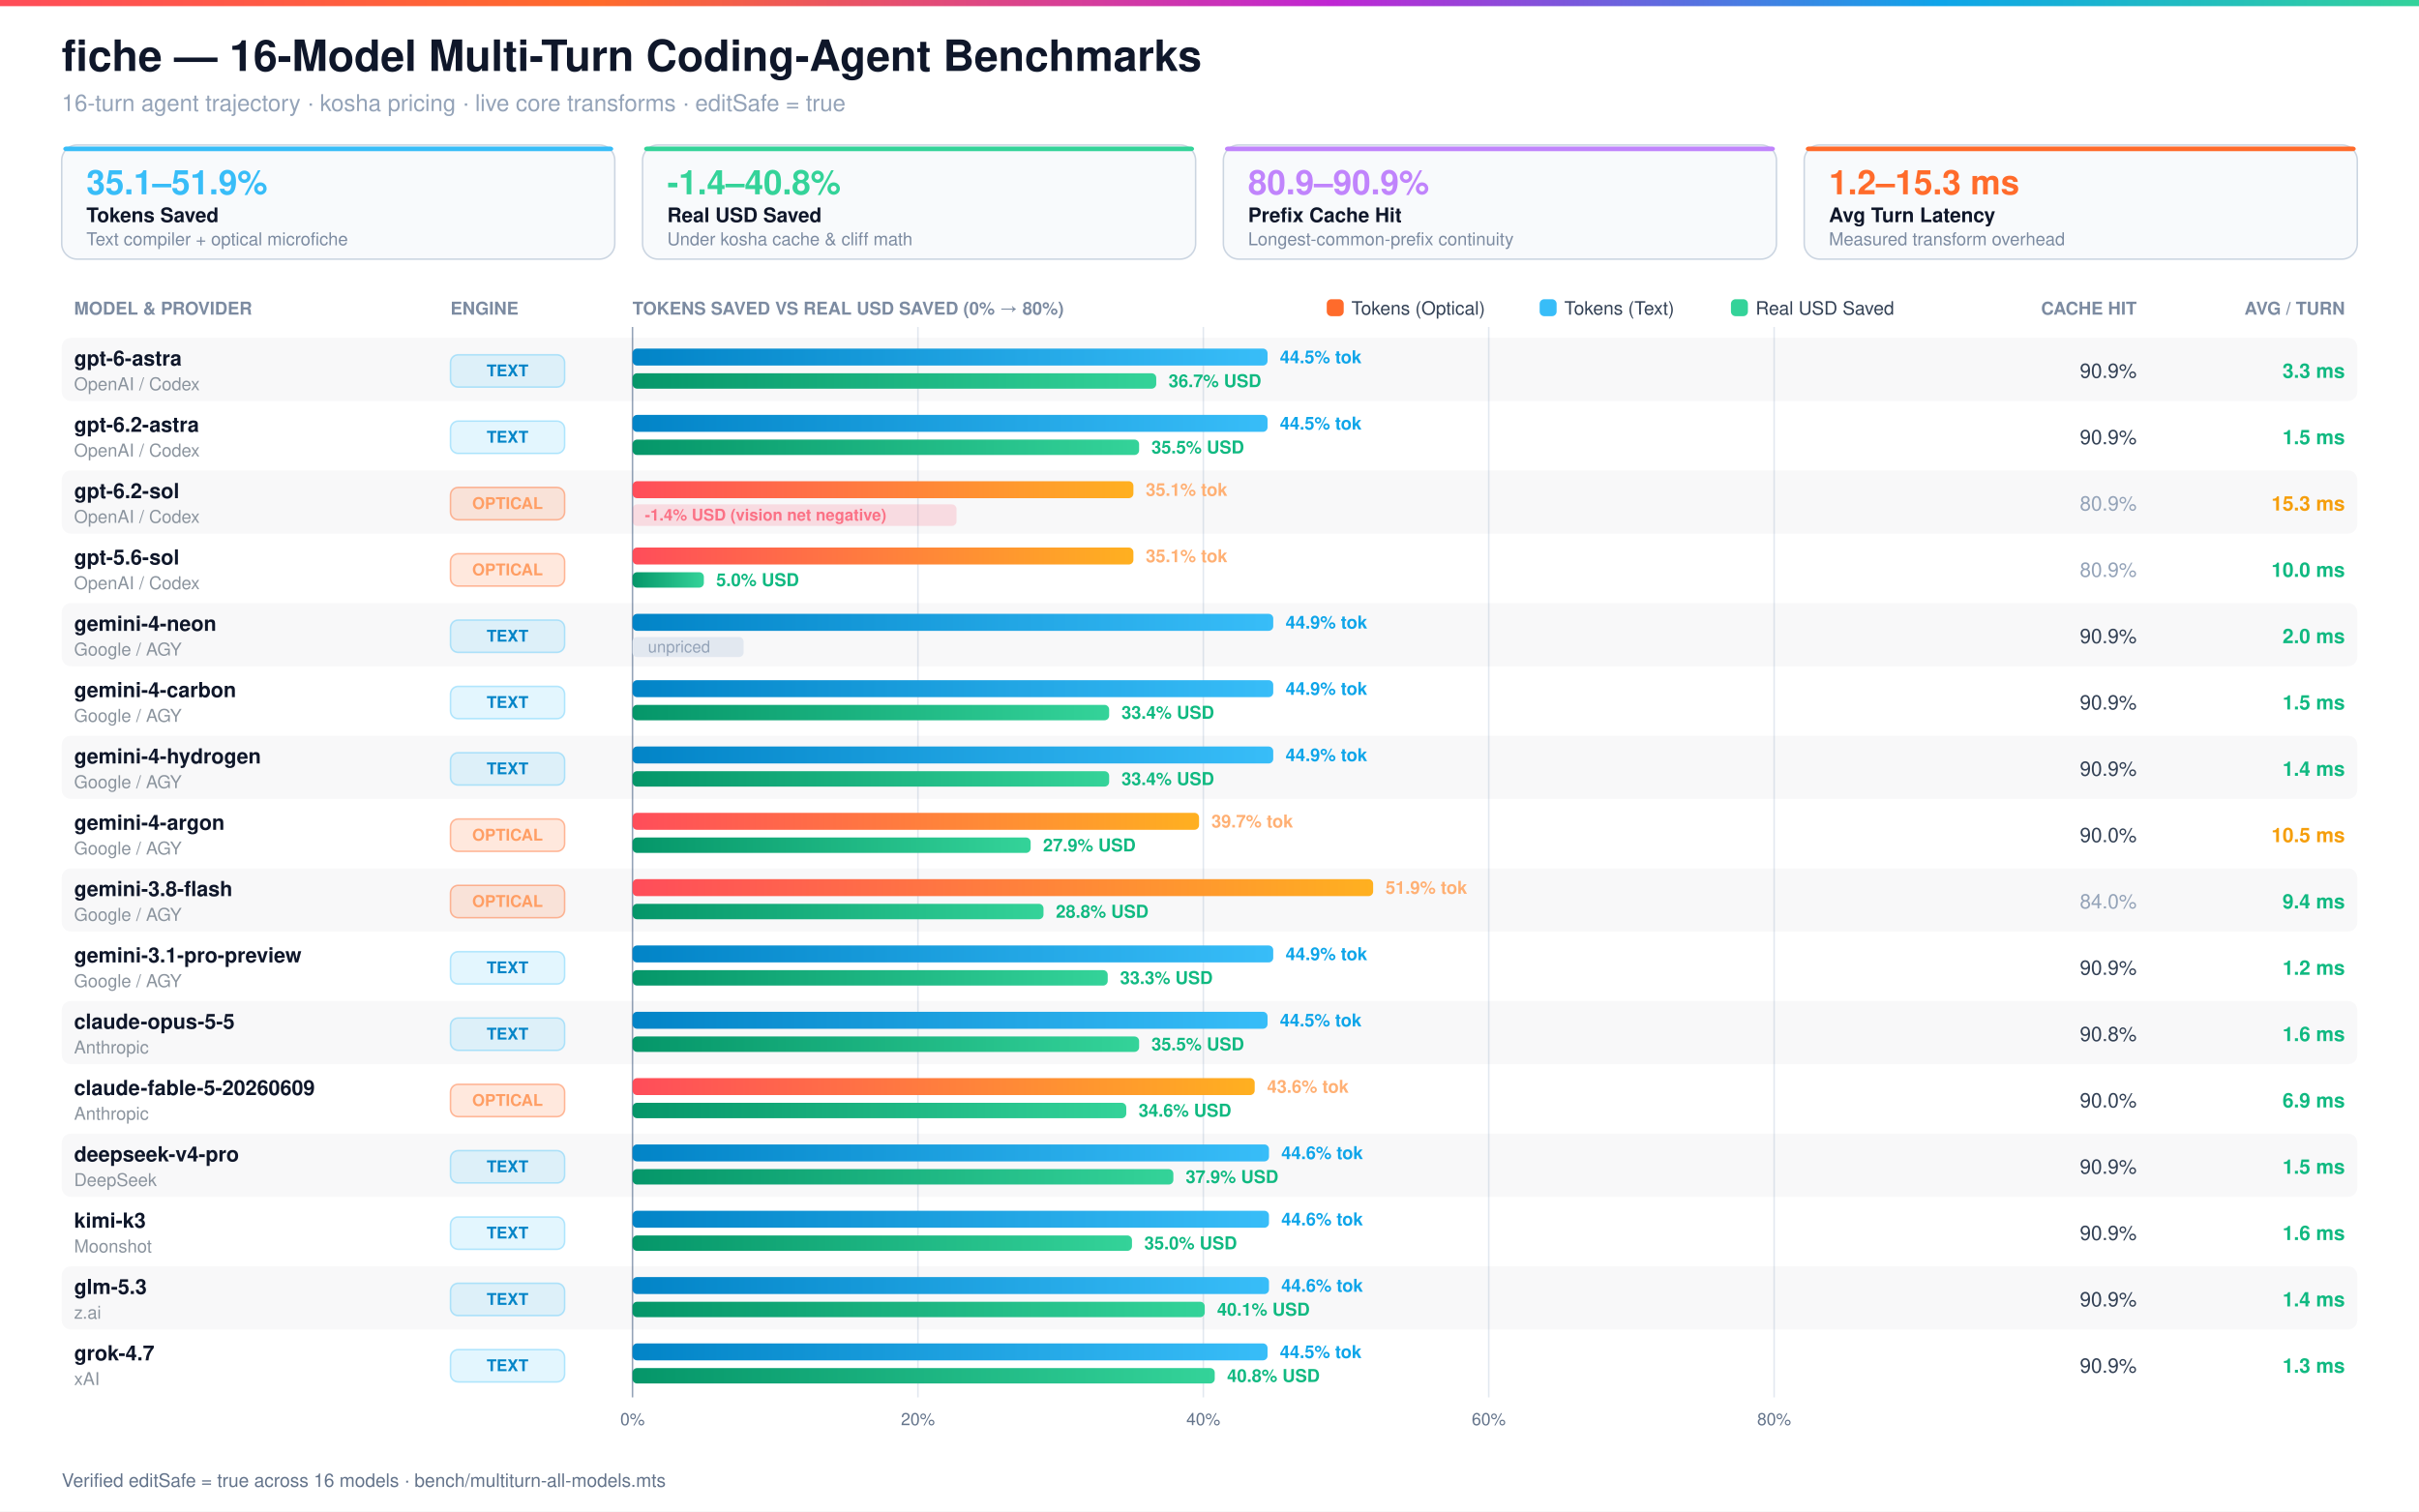
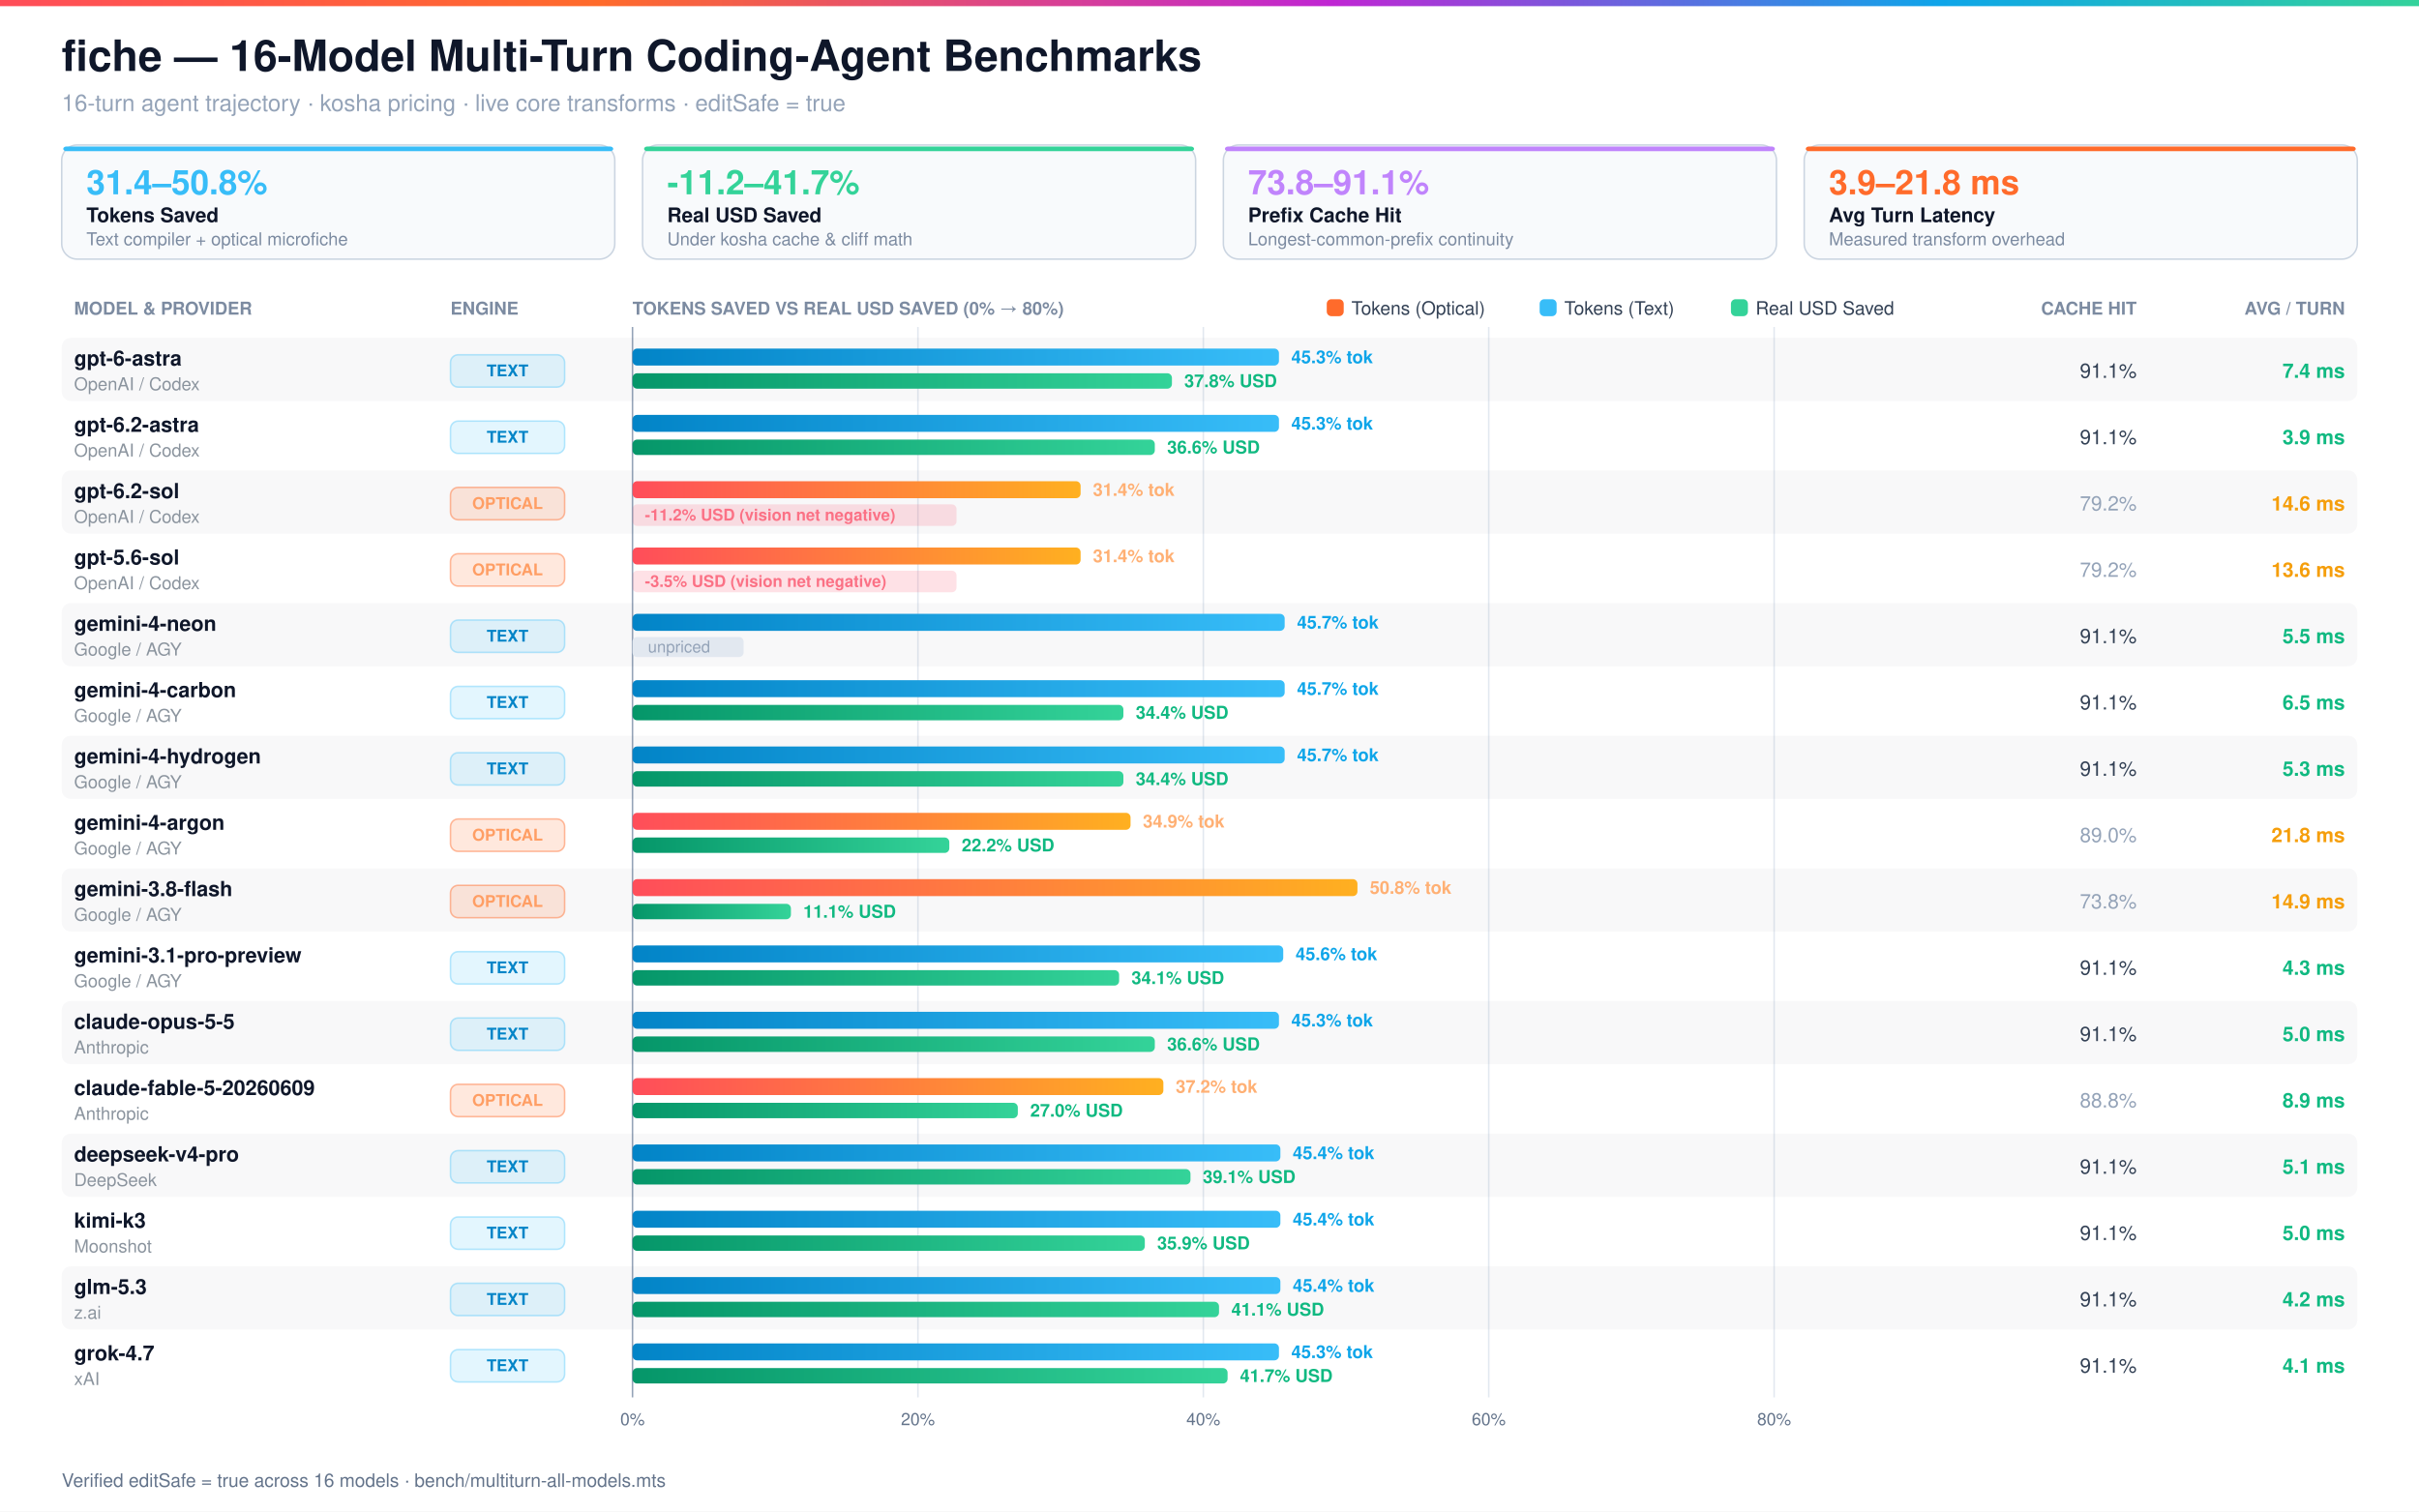
<svg xmlns="http://www.w3.org/2000/svg" viewBox="0 0 1568 980" width="1568" height="980" font-family="-apple-system,BlinkMacSystemFont,Segoe UI,Helvetica,Arial,sans-serif">
  <defs>
    <linearGradient id="prism" x1="0" y1="0" x2="1" y2="0">
      <stop offset="0%" stop-color="#FF4D5A" />
      <stop offset="25%" stop-color="#FF6B2B" />
      <stop offset="55%" stop-color="#C026D3" />
      <stop offset="80%" stop-color="#0EA5E9" />
      <stop offset="100%" stop-color="#34D399" />
    </linearGradient>
    <linearGradient id="optGrad" x1="0" y1="0" x2="1" y2="0">
      <stop offset="0%" stop-color="#FF4D5A" />
      <stop offset="100%" stop-color="#FFB020" />
    </linearGradient>
    <linearGradient id="txtGrad" x1="0" y1="0" x2="1" y2="0">
      <stop offset="0%" stop-color="#0284C7" />
      <stop offset="100%" stop-color="#38BDF8" />
    </linearGradient>
    <linearGradient id="usdGrad" x1="0" y1="0" x2="1" y2="0">
      <stop offset="0%" stop-color="#059669" />
      <stop offset="100%" stop-color="#34D399" />
    </linearGradient>
  </defs>
  <rect width="1568" height="980" fill="#FFFFFF" />
  <rect width="1568" height="4" fill="url(#prism)" />
  <text x="40" y="46" fill="#0F172A" font-size="28" font-weight="700">fiche — 16-Model Multi-Turn Coding-Agent Benchmarks</text>
  <text x="40" y="72" fill="#94A3B8" font-size="15">16-turn agent trajectory · kosha pricing · live core transforms · editSafe = true</text>
  <rect x="40" y="94" width="358.5" height="74" rx="10" fill="#F8FAFC" stroke="#CBD5E1" />
  <rect x="41" y="95" width="356.5" height="3" rx="2" fill="#38BDF8" />
-   <text x="56" y="126" fill="#38BDF8" font-size="22" font-weight="700">35.1–51.9%</text>
+   <text x="56" y="126" fill="#38BDF8" font-size="22" font-weight="700">31.4–50.8%</text>
  <text x="56" y="144" fill="#0F172A" font-size="13" font-weight="600">Tokens Saved</text>
  <text x="56" y="159" fill="#7C8BA1" font-size="11.5">Text compiler + optical microfiche</text>
  <rect x="416.5" y="94" width="358.5" height="74" rx="10" fill="#F8FAFC" stroke="#CBD5E1" />
  <rect x="417.5" y="95" width="356.5" height="3" rx="2" fill="#34D399" />
-   <text x="432.5" y="126" fill="#34D399" font-size="22" font-weight="700">-1.4–40.8%</text>
+   <text x="432.5" y="126" fill="#34D399" font-size="22" font-weight="700">-11.2–41.7%</text>
  <text x="432.5" y="144" fill="#0F172A" font-size="13" font-weight="600">Real USD Saved</text>
  <text x="432.5" y="159" fill="#7C8BA1" font-size="11.5">Under kosha cache &amp; cliff math</text>
  <rect x="793" y="94" width="358.5" height="74" rx="10" fill="#F8FAFC" stroke="#CBD5E1" />
  <rect x="794" y="95" width="356.5" height="3" rx="2" fill="#C084FC" />
-   <text x="809" y="126" fill="#C084FC" font-size="22" font-weight="700">80.9–90.9%</text>
+   <text x="809" y="126" fill="#C084FC" font-size="22" font-weight="700">73.8–91.1%</text>
  <text x="809" y="144" fill="#0F172A" font-size="13" font-weight="600">Prefix Cache Hit</text>
  <text x="809" y="159" fill="#7C8BA1" font-size="11.5">Longest-common-prefix continuity</text>
  <rect x="1169.5" y="94" width="358.5" height="74" rx="10" fill="#F8FAFC" stroke="#CBD5E1" />
  <rect x="1170.5" y="95" width="356.5" height="3" rx="2" fill="#FF6B2B" />
-   <text x="1185.5" y="126" fill="#FF6B2B" font-size="22" font-weight="700">1.2–15.3 ms</text>
+   <text x="1185.5" y="126" fill="#FF6B2B" font-size="22" font-weight="700">3.9–21.8 ms</text>
  <text x="1185.5" y="144" fill="#0F172A" font-size="13" font-weight="600">Avg Turn Latency</text>
  <text x="1185.5" y="159" fill="#7C8BA1" font-size="11.5">Measured transform overhead</text>
  <text x="48" y="204" fill="#7C8BA1" font-size="11.5" font-weight="700">MODEL &amp; PROVIDER</text>
  <text x="292" y="204" fill="#7C8BA1" font-size="11.5" font-weight="700">ENGINE</text>
  <text x="410" y="204" fill="#7C8BA1" font-size="11.5" font-weight="700">TOKENS SAVED VS REAL USD SAVED (0% → 80%)</text>
  <rect x="860" y="194" width="11" height="11" rx="3" fill="#FF6B2B" />
  <text x="876" y="204" fill="#334155" font-size="12" font-weight="500">Tokens (Optical)</text>
  <rect x="998" y="194" width="11" height="11" rx="3" fill="#38BDF8" />
  <text x="1014" y="204" fill="#334155" font-size="12" font-weight="500">Tokens (Text)</text>
  <rect x="1122" y="194" width="11" height="11" rx="3" fill="#34D399" />
  <text x="1138" y="204" fill="#334155" font-size="12" font-weight="500">Real USD Saved</text>
  <text x="1385" y="204" fill="#7C8BA1" font-size="11.5" font-weight="700" text-anchor="end">CACHE HIT</text>
  <text x="1520" y="204" fill="#7C8BA1" font-size="11.5" font-weight="700" text-anchor="end">AVG / TURN</text>
  <line x1="410" y1="212" x2="410" y2="906" stroke="#94A3B8" />
  <text x="410" y="924" fill="#64748B" font-size="11" text-anchor="middle">0%</text>
  <line x1="595" y1="212" x2="595" y2="906" stroke="#E2E8F0" />
  <text x="595" y="924" fill="#64748B" font-size="11" text-anchor="middle">20%</text>
  <line x1="780" y1="212" x2="780" y2="906" stroke="#E2E8F0" />
  <text x="780" y="924" fill="#64748B" font-size="11" text-anchor="middle">40%</text>
  <line x1="965" y1="212" x2="965" y2="906" stroke="#E2E8F0" />
  <text x="965" y="924" fill="#64748B" font-size="11" text-anchor="middle">60%</text>
  <line x1="1150" y1="212" x2="1150" y2="906" stroke="#E2E8F0" />
  <text x="1150" y="924" fill="#64748B" font-size="11" text-anchor="middle">80%</text>
  <rect x="40" y="219" width="1488" height="41" rx="6" fill="rgba(15, 23, 42, 0.03)" />
  <text x="48" y="237" fill="#0F172A" font-size="13.5" font-weight="600">gpt-6-astra</text>
  <text x="48" y="253" fill="#8B949E" font-size="11.5">OpenAI / Codex</text>
  <rect x="292" y="230" width="74" height="21" rx="5" fill="rgba(56,189,248,0.14)" stroke="rgba(56,189,248,0.35)" />
  <text x="329" y="244" fill="#0284C7" font-size="10.5" font-weight="700" text-anchor="middle">TEXT</text>
-   <rect x="410" y="226" width="411.625" height="11" rx="3" fill="url(#txtGrad)" />
-   <text x="829.625" y="235.5" fill="#0EA5E9" font-size="11.5" font-weight="600">44.5% tok</text>
-   <rect x="410" y="242" width="339.475" height="10" rx="3" fill="url(#usdGrad)" />
-   <text x="757.475" y="251" fill="#10B981" font-size="11.5" font-weight="600">36.7% USD</text>
-   <text x="1385" y="245" fill="#334155" font-size="13" text-anchor="end">90.9%</text>
-   <text x="1520" y="245" fill="#10B981" font-size="13" font-weight="700" text-anchor="end">3.3 ms</text>
+   <rect x="410" y="226" width="419.025" height="11" rx="3" fill="url(#txtGrad)" />
+   <text x="837.025" y="235.5" fill="#0EA5E9" font-size="11.5" font-weight="600">45.3% tok</text>
+   <rect x="410" y="242" width="349.65" height="10" rx="3" fill="url(#usdGrad)" />
+   <text x="767.65" y="251" fill="#10B981" font-size="11.5" font-weight="600">37.8% USD</text>
+   <text x="1385" y="245" fill="#334155" font-size="13" text-anchor="end">91.1%</text>
+   <text x="1520" y="245" fill="#10B981" font-size="13" font-weight="700" text-anchor="end">7.4 ms</text>
  <text x="48" y="280" fill="#0F172A" font-size="13.5" font-weight="600">gpt-6.2-astra</text>
  <text x="48" y="296" fill="#8B949E" font-size="11.5">OpenAI / Codex</text>
  <rect x="292" y="273" width="74" height="21" rx="5" fill="rgba(56,189,248,0.14)" stroke="rgba(56,189,248,0.35)" />
  <text x="329" y="287" fill="#0284C7" font-size="10.5" font-weight="700" text-anchor="middle">TEXT</text>
-   <rect x="410" y="269" width="411.625" height="11" rx="3" fill="url(#txtGrad)" />
-   <text x="829.625" y="278.5" fill="#0EA5E9" font-size="11.5" font-weight="600">44.5% tok</text>
-   <rect x="410" y="285" width="328.375" height="10" rx="3" fill="url(#usdGrad)" />
-   <text x="746.375" y="294" fill="#10B981" font-size="11.5" font-weight="600">35.5% USD</text>
-   <text x="1385" y="288" fill="#334155" font-size="13" text-anchor="end">90.9%</text>
-   <text x="1520" y="288" fill="#10B981" font-size="13" font-weight="700" text-anchor="end">1.5 ms</text>
+   <rect x="410" y="269" width="419.025" height="11" rx="3" fill="url(#txtGrad)" />
+   <text x="837.025" y="278.5" fill="#0EA5E9" font-size="11.5" font-weight="600">45.3% tok</text>
+   <rect x="410" y="285" width="338.55" height="10" rx="3" fill="url(#usdGrad)" />
+   <text x="756.55" y="294" fill="#10B981" font-size="11.5" font-weight="600">36.6% USD</text>
+   <text x="1385" y="288" fill="#334155" font-size="13" text-anchor="end">91.1%</text>
+   <text x="1520" y="288" fill="#10B981" font-size="13" font-weight="700" text-anchor="end">3.9 ms</text>
  <rect x="40" y="305" width="1488" height="41" rx="6" fill="rgba(15, 23, 42, 0.03)" />
  <text x="48" y="323" fill="#0F172A" font-size="13.5" font-weight="600">gpt-6.2-sol</text>
  <text x="48" y="339" fill="#8B949E" font-size="11.5">OpenAI / Codex</text>
  <rect x="292" y="316" width="74" height="21" rx="5" fill="rgba(255,107,43,0.16)" stroke="rgba(255,107,43,0.45)" />
  <text x="329" y="330" fill="#FF9E64" font-size="10.5" font-weight="700" text-anchor="middle">OPTICAL</text>
-   <rect x="410" y="312" width="324.675" height="11" rx="3" fill="url(#optGrad)" />
-   <text x="742.675" y="321.5" fill="#FFB074" font-size="11.5" font-weight="600">35.1% tok</text>
+   <rect x="410" y="312" width="290.45" height="11" rx="3" fill="url(#optGrad)" />
+   <text x="708.45" y="321.5" fill="#FFB074" font-size="11.5" font-weight="600">31.4% tok</text>
  <rect x="410" y="327" width="210" height="14" rx="3" fill="rgba(244,63,94,0.16)" />
-   <text x="418" y="337.5" fill="#FB7185" font-size="10.5" font-weight="600">-1.4% USD (vision net negative)</text>
-   <text x="1385" y="331" fill="#94A3B8" font-size="13" text-anchor="end">80.9%</text>
-   <text x="1520" y="331" fill="#F59E0B" font-size="13" font-weight="700" text-anchor="end">15.3 ms</text>
+   <text x="418" y="337.5" fill="#FB7185" font-size="10.5" font-weight="600">-11.2% USD (vision net negative)</text>
+   <text x="1385" y="331" fill="#94A3B8" font-size="13" text-anchor="end">79.2%</text>
+   <text x="1520" y="331" fill="#F59E0B" font-size="13" font-weight="700" text-anchor="end">14.6 ms</text>
  <text x="48" y="366" fill="#0F172A" font-size="13.5" font-weight="600">gpt-5.6-sol</text>
  <text x="48" y="382" fill="#8B949E" font-size="11.5">OpenAI / Codex</text>
  <rect x="292" y="359" width="74" height="21" rx="5" fill="rgba(255,107,43,0.16)" stroke="rgba(255,107,43,0.45)" />
  <text x="329" y="373" fill="#FF9E64" font-size="10.5" font-weight="700" text-anchor="middle">OPTICAL</text>
-   <rect x="410" y="355" width="324.675" height="11" rx="3" fill="url(#optGrad)" />
-   <text x="742.675" y="364.5" fill="#FFB074" font-size="11.5" font-weight="600">35.1% tok</text>
-   <rect x="410" y="371" width="46.25" height="10" rx="3" fill="url(#usdGrad)" />
-   <text x="464.25" y="380" fill="#10B981" font-size="11.5" font-weight="600">5.0% USD</text>
-   <text x="1385" y="374" fill="#94A3B8" font-size="13" text-anchor="end">80.9%</text>
-   <text x="1520" y="374" fill="#10B981" font-size="13" font-weight="700" text-anchor="end">10.0 ms</text>
+   <rect x="410" y="355" width="290.45" height="11" rx="3" fill="url(#optGrad)" />
+   <text x="708.45" y="364.5" fill="#FFB074" font-size="11.5" font-weight="600">31.4% tok</text>
+   <rect x="410" y="370" width="210" height="14" rx="3" fill="rgba(244,63,94,0.16)" />
+   <text x="418" y="380.5" fill="#FB7185" font-size="10.5" font-weight="600">-3.5% USD (vision net negative)</text>
+   <text x="1385" y="374" fill="#94A3B8" font-size="13" text-anchor="end">79.2%</text>
+   <text x="1520" y="374" fill="#F59E0B" font-size="13" font-weight="700" text-anchor="end">13.6 ms</text>
  <rect x="40" y="391" width="1488" height="41" rx="6" fill="rgba(15, 23, 42, 0.03)" />
  <text x="48" y="409" fill="#0F172A" font-size="13.5" font-weight="600">gemini-4-neon</text>
  <text x="48" y="425" fill="#8B949E" font-size="11.5">Google / AGY</text>
  <rect x="292" y="402" width="74" height="21" rx="5" fill="rgba(56,189,248,0.14)" stroke="rgba(56,189,248,0.35)" />
  <text x="329" y="416" fill="#0284C7" font-size="10.5" font-weight="700" text-anchor="middle">TEXT</text>
-   <rect x="410" y="398" width="415.325" height="11" rx="3" fill="url(#txtGrad)" />
-   <text x="833.325" y="407.5" fill="#0EA5E9" font-size="11.5" font-weight="600">44.9% tok</text>
+   <rect x="410" y="398" width="422.725" height="11" rx="3" fill="url(#txtGrad)" />
+   <text x="840.725" y="407.5" fill="#0EA5E9" font-size="11.5" font-weight="600">45.7% tok</text>
  <rect x="410" y="413" width="72" height="13" rx="3" fill="#E2E8F0" />
  <text x="420" y="423" fill="#94A3B8" font-size="10.5">unpriced</text>
-   <text x="1385" y="417" fill="#334155" font-size="13" text-anchor="end">90.9%</text>
-   <text x="1520" y="417" fill="#10B981" font-size="13" font-weight="700" text-anchor="end">2.0 ms</text>
+   <text x="1385" y="417" fill="#334155" font-size="13" text-anchor="end">91.1%</text>
+   <text x="1520" y="417" fill="#10B981" font-size="13" font-weight="700" text-anchor="end">5.5 ms</text>
  <text x="48" y="452" fill="#0F172A" font-size="13.5" font-weight="600">gemini-4-carbon</text>
  <text x="48" y="468" fill="#8B949E" font-size="11.5">Google / AGY</text>
  <rect x="292" y="445" width="74" height="21" rx="5" fill="rgba(56,189,248,0.14)" stroke="rgba(56,189,248,0.35)" />
  <text x="329" y="459" fill="#0284C7" font-size="10.5" font-weight="700" text-anchor="middle">TEXT</text>
-   <rect x="410" y="441" width="415.325" height="11" rx="3" fill="url(#txtGrad)" />
-   <text x="833.325" y="450.5" fill="#0EA5E9" font-size="11.5" font-weight="600">44.9% tok</text>
-   <rect x="410" y="457" width="308.95" height="10" rx="3" fill="url(#usdGrad)" />
-   <text x="726.95" y="466" fill="#10B981" font-size="11.5" font-weight="600">33.4% USD</text>
-   <text x="1385" y="460" fill="#334155" font-size="13" text-anchor="end">90.9%</text>
-   <text x="1520" y="460" fill="#10B981" font-size="13" font-weight="700" text-anchor="end">1.5 ms</text>
+   <rect x="410" y="441" width="422.725" height="11" rx="3" fill="url(#txtGrad)" />
+   <text x="840.725" y="450.5" fill="#0EA5E9" font-size="11.5" font-weight="600">45.7% tok</text>
+   <rect x="410" y="457" width="318.2" height="10" rx="3" fill="url(#usdGrad)" />
+   <text x="736.2" y="466" fill="#10B981" font-size="11.5" font-weight="600">34.4% USD</text>
+   <text x="1385" y="460" fill="#334155" font-size="13" text-anchor="end">91.1%</text>
+   <text x="1520" y="460" fill="#10B981" font-size="13" font-weight="700" text-anchor="end">6.5 ms</text>
  <rect x="40" y="477" width="1488" height="41" rx="6" fill="rgba(15, 23, 42, 0.03)" />
  <text x="48" y="495" fill="#0F172A" font-size="13.5" font-weight="600">gemini-4-hydrogen</text>
  <text x="48" y="511" fill="#8B949E" font-size="11.5">Google / AGY</text>
  <rect x="292" y="488" width="74" height="21" rx="5" fill="rgba(56,189,248,0.14)" stroke="rgba(56,189,248,0.35)" />
  <text x="329" y="502" fill="#0284C7" font-size="10.5" font-weight="700" text-anchor="middle">TEXT</text>
-   <rect x="410" y="484" width="415.325" height="11" rx="3" fill="url(#txtGrad)" />
-   <text x="833.325" y="493.5" fill="#0EA5E9" font-size="11.5" font-weight="600">44.9% tok</text>
-   <rect x="410" y="500" width="308.95" height="10" rx="3" fill="url(#usdGrad)" />
-   <text x="726.95" y="509" fill="#10B981" font-size="11.5" font-weight="600">33.4% USD</text>
-   <text x="1385" y="503" fill="#334155" font-size="13" text-anchor="end">90.9%</text>
-   <text x="1520" y="503" fill="#10B981" font-size="13" font-weight="700" text-anchor="end">1.4 ms</text>
+   <rect x="410" y="484" width="422.725" height="11" rx="3" fill="url(#txtGrad)" />
+   <text x="840.725" y="493.5" fill="#0EA5E9" font-size="11.5" font-weight="600">45.7% tok</text>
+   <rect x="410" y="500" width="318.2" height="10" rx="3" fill="url(#usdGrad)" />
+   <text x="736.2" y="509" fill="#10B981" font-size="11.5" font-weight="600">34.4% USD</text>
+   <text x="1385" y="503" fill="#334155" font-size="13" text-anchor="end">91.1%</text>
+   <text x="1520" y="503" fill="#10B981" font-size="13" font-weight="700" text-anchor="end">5.3 ms</text>
  <text x="48" y="538" fill="#0F172A" font-size="13.5" font-weight="600">gemini-4-argon</text>
  <text x="48" y="554" fill="#8B949E" font-size="11.5">Google / AGY</text>
  <rect x="292" y="531" width="74" height="21" rx="5" fill="rgba(255,107,43,0.16)" stroke="rgba(255,107,43,0.45)" />
  <text x="329" y="545" fill="#FF9E64" font-size="10.5" font-weight="700" text-anchor="middle">OPTICAL</text>
-   <rect x="410" y="527" width="367.225" height="11" rx="3" fill="url(#optGrad)" />
-   <text x="785.225" y="536.5" fill="#FFB074" font-size="11.5" font-weight="600">39.7% tok</text>
-   <rect x="410" y="543" width="258.075" height="10" rx="3" fill="url(#usdGrad)" />
-   <text x="676.075" y="552" fill="#10B981" font-size="11.5" font-weight="600">27.9% USD</text>
-   <text x="1385" y="546" fill="#334155" font-size="13" text-anchor="end">90.0%</text>
-   <text x="1520" y="546" fill="#F59E0B" font-size="13" font-weight="700" text-anchor="end">10.5 ms</text>
+   <rect x="410" y="527" width="322.825" height="11" rx="3" fill="url(#optGrad)" />
+   <text x="740.825" y="536.5" fill="#FFB074" font-size="11.5" font-weight="600">34.9% tok</text>
+   <rect x="410" y="543" width="205.35" height="10" rx="3" fill="url(#usdGrad)" />
+   <text x="623.35" y="552" fill="#10B981" font-size="11.5" font-weight="600">22.2% USD</text>
+   <text x="1385" y="546" fill="#94A3B8" font-size="13" text-anchor="end">89.0%</text>
+   <text x="1520" y="546" fill="#F59E0B" font-size="13" font-weight="700" text-anchor="end">21.8 ms</text>
  <rect x="40" y="563" width="1488" height="41" rx="6" fill="rgba(15, 23, 42, 0.03)" />
  <text x="48" y="581" fill="#0F172A" font-size="13.5" font-weight="600">gemini-3.8-flash</text>
  <text x="48" y="597" fill="#8B949E" font-size="11.5">Google / AGY</text>
  <rect x="292" y="574" width="74" height="21" rx="5" fill="rgba(255,107,43,0.16)" stroke="rgba(255,107,43,0.45)" />
  <text x="329" y="588" fill="#FF9E64" font-size="10.5" font-weight="700" text-anchor="middle">OPTICAL</text>
-   <rect x="410" y="570" width="480.075" height="11" rx="3" fill="url(#optGrad)" />
-   <text x="898.075" y="579.5" fill="#FFB074" font-size="11.5" font-weight="600">51.9% tok</text>
-   <rect x="410" y="586" width="266.4" height="10" rx="3" fill="url(#usdGrad)" />
-   <text x="684.4" y="595" fill="#10B981" font-size="11.5" font-weight="600">28.8% USD</text>
-   <text x="1385" y="589" fill="#94A3B8" font-size="13" text-anchor="end">84.0%</text>
-   <text x="1520" y="589" fill="#10B981" font-size="13" font-weight="700" text-anchor="end">9.4 ms</text>
+   <rect x="410" y="570" width="469.9" height="11" rx="3" fill="url(#optGrad)" />
+   <text x="887.9" y="579.5" fill="#FFB074" font-size="11.5" font-weight="600">50.8% tok</text>
+   <rect x="410" y="586" width="102.675" height="10" rx="3" fill="url(#usdGrad)" />
+   <text x="520.675" y="595" fill="#10B981" font-size="11.5" font-weight="600">11.1% USD</text>
+   <text x="1385" y="589" fill="#94A3B8" font-size="13" text-anchor="end">73.8%</text>
+   <text x="1520" y="589" fill="#F59E0B" font-size="13" font-weight="700" text-anchor="end">14.9 ms</text>
  <text x="48" y="624" fill="#0F172A" font-size="13.5" font-weight="600">gemini-3.1-pro-preview</text>
  <text x="48" y="640" fill="#8B949E" font-size="11.5">Google / AGY</text>
  <rect x="292" y="617" width="74" height="21" rx="5" fill="rgba(56,189,248,0.14)" stroke="rgba(56,189,248,0.35)" />
  <text x="329" y="631" fill="#0284C7" font-size="10.5" font-weight="700" text-anchor="middle">TEXT</text>
-   <rect x="410" y="613" width="415.325" height="11" rx="3" fill="url(#txtGrad)" />
-   <text x="833.325" y="622.5" fill="#0EA5E9" font-size="11.5" font-weight="600">44.9% tok</text>
-   <rect x="410" y="629" width="308.025" height="10" rx="3" fill="url(#usdGrad)" />
-   <text x="726.025" y="638" fill="#10B981" font-size="11.5" font-weight="600">33.3% USD</text>
-   <text x="1385" y="632" fill="#334155" font-size="13" text-anchor="end">90.9%</text>
-   <text x="1520" y="632" fill="#10B981" font-size="13" font-weight="700" text-anchor="end">1.2 ms</text>
+   <rect x="410" y="613" width="421.8" height="11" rx="3" fill="url(#txtGrad)" />
+   <text x="839.8" y="622.5" fill="#0EA5E9" font-size="11.5" font-weight="600">45.6% tok</text>
+   <rect x="410" y="629" width="315.425" height="10" rx="3" fill="url(#usdGrad)" />
+   <text x="733.425" y="638" fill="#10B981" font-size="11.5" font-weight="600">34.1% USD</text>
+   <text x="1385" y="632" fill="#334155" font-size="13" text-anchor="end">91.1%</text>
+   <text x="1520" y="632" fill="#10B981" font-size="13" font-weight="700" text-anchor="end">4.3 ms</text>
  <rect x="40" y="649" width="1488" height="41" rx="6" fill="rgba(15, 23, 42, 0.03)" />
  <text x="48" y="667" fill="#0F172A" font-size="13.5" font-weight="600">claude-opus-5-5</text>
  <text x="48" y="683" fill="#8B949E" font-size="11.5">Anthropic</text>
  <rect x="292" y="660" width="74" height="21" rx="5" fill="rgba(56,189,248,0.14)" stroke="rgba(56,189,248,0.35)" />
  <text x="329" y="674" fill="#0284C7" font-size="10.5" font-weight="700" text-anchor="middle">TEXT</text>
-   <rect x="410" y="656" width="411.625" height="11" rx="3" fill="url(#txtGrad)" />
-   <text x="829.625" y="665.5" fill="#0EA5E9" font-size="11.5" font-weight="600">44.5% tok</text>
-   <rect x="410" y="672" width="328.375" height="10" rx="3" fill="url(#usdGrad)" />
-   <text x="746.375" y="681" fill="#10B981" font-size="11.5" font-weight="600">35.5% USD</text>
-   <text x="1385" y="675" fill="#334155" font-size="13" text-anchor="end">90.8%</text>
-   <text x="1520" y="675" fill="#10B981" font-size="13" font-weight="700" text-anchor="end">1.6 ms</text>
+   <rect x="410" y="656" width="419.025" height="11" rx="3" fill="url(#txtGrad)" />
+   <text x="837.025" y="665.5" fill="#0EA5E9" font-size="11.5" font-weight="600">45.3% tok</text>
+   <rect x="410" y="672" width="338.55" height="10" rx="3" fill="url(#usdGrad)" />
+   <text x="756.55" y="681" fill="#10B981" font-size="11.5" font-weight="600">36.6% USD</text>
+   <text x="1385" y="675" fill="#334155" font-size="13" text-anchor="end">91.1%</text>
+   <text x="1520" y="675" fill="#10B981" font-size="13" font-weight="700" text-anchor="end">5.0 ms</text>
  <text x="48" y="710" fill="#0F172A" font-size="13.5" font-weight="600">claude-fable-5-20260609</text>
  <text x="48" y="726" fill="#8B949E" font-size="11.5">Anthropic</text>
  <rect x="292" y="703" width="74" height="21" rx="5" fill="rgba(255,107,43,0.16)" stroke="rgba(255,107,43,0.45)" />
  <text x="329" y="717" fill="#FF9E64" font-size="10.5" font-weight="700" text-anchor="middle">OPTICAL</text>
-   <rect x="410" y="699" width="403.3" height="11" rx="3" fill="url(#optGrad)" />
-   <text x="821.3" y="708.5" fill="#FFB074" font-size="11.5" font-weight="600">43.6% tok</text>
-   <rect x="410" y="715" width="320.05" height="10" rx="3" fill="url(#usdGrad)" />
-   <text x="738.05" y="724" fill="#10B981" font-size="11.5" font-weight="600">34.6% USD</text>
-   <text x="1385" y="718" fill="#334155" font-size="13" text-anchor="end">90.0%</text>
-   <text x="1520" y="718" fill="#10B981" font-size="13" font-weight="700" text-anchor="end">6.9 ms</text>
+   <rect x="410" y="699" width="344.1" height="11" rx="3" fill="url(#optGrad)" />
+   <text x="762.1" y="708.5" fill="#FFB074" font-size="11.5" font-weight="600">37.2% tok</text>
+   <rect x="410" y="715" width="249.75" height="10" rx="3" fill="url(#usdGrad)" />
+   <text x="667.75" y="724" fill="#10B981" font-size="11.5" font-weight="600">27.0% USD</text>
+   <text x="1385" y="718" fill="#94A3B8" font-size="13" text-anchor="end">88.8%</text>
+   <text x="1520" y="718" fill="#10B981" font-size="13" font-weight="700" text-anchor="end">8.9 ms</text>
  <rect x="40" y="735" width="1488" height="41" rx="6" fill="rgba(15, 23, 42, 0.03)" />
  <text x="48" y="753" fill="#0F172A" font-size="13.5" font-weight="600">deepseek-v4-pro</text>
  <text x="48" y="769" fill="#8B949E" font-size="11.5">DeepSeek</text>
  <rect x="292" y="746" width="74" height="21" rx="5" fill="rgba(56,189,248,0.14)" stroke="rgba(56,189,248,0.35)" />
  <text x="329" y="760" fill="#0284C7" font-size="10.5" font-weight="700" text-anchor="middle">TEXT</text>
-   <rect x="410" y="742" width="412.55" height="11" rx="3" fill="url(#txtGrad)" />
-   <text x="830.55" y="751.5" fill="#0EA5E9" font-size="11.5" font-weight="600">44.6% tok</text>
-   <rect x="410" y="758" width="350.575" height="10" rx="3" fill="url(#usdGrad)" />
-   <text x="768.575" y="767" fill="#10B981" font-size="11.5" font-weight="600">37.9% USD</text>
-   <text x="1385" y="761" fill="#334155" font-size="13" text-anchor="end">90.9%</text>
-   <text x="1520" y="761" fill="#10B981" font-size="13" font-weight="700" text-anchor="end">1.5 ms</text>
+   <rect x="410" y="742" width="419.95" height="11" rx="3" fill="url(#txtGrad)" />
+   <text x="837.95" y="751.5" fill="#0EA5E9" font-size="11.5" font-weight="600">45.4% tok</text>
+   <rect x="410" y="758" width="361.675" height="10" rx="3" fill="url(#usdGrad)" />
+   <text x="779.675" y="767" fill="#10B981" font-size="11.5" font-weight="600">39.1% USD</text>
+   <text x="1385" y="761" fill="#334155" font-size="13" text-anchor="end">91.1%</text>
+   <text x="1520" y="761" fill="#10B981" font-size="13" font-weight="700" text-anchor="end">5.1 ms</text>
  <text x="48" y="796" fill="#0F172A" font-size="13.5" font-weight="600">kimi-k3</text>
  <text x="48" y="812" fill="#8B949E" font-size="11.5">Moonshot</text>
  <rect x="292" y="789" width="74" height="21" rx="5" fill="rgba(56,189,248,0.14)" stroke="rgba(56,189,248,0.35)" />
  <text x="329" y="803" fill="#0284C7" font-size="10.5" font-weight="700" text-anchor="middle">TEXT</text>
-   <rect x="410" y="785" width="412.55" height="11" rx="3" fill="url(#txtGrad)" />
-   <text x="830.55" y="794.5" fill="#0EA5E9" font-size="11.5" font-weight="600">44.6% tok</text>
-   <rect x="410" y="801" width="323.75" height="10" rx="3" fill="url(#usdGrad)" />
-   <text x="741.75" y="810" fill="#10B981" font-size="11.5" font-weight="600">35.0% USD</text>
-   <text x="1385" y="804" fill="#334155" font-size="13" text-anchor="end">90.9%</text>
-   <text x="1520" y="804" fill="#10B981" font-size="13" font-weight="700" text-anchor="end">1.6 ms</text>
+   <rect x="410" y="785" width="419.95" height="11" rx="3" fill="url(#txtGrad)" />
+   <text x="837.95" y="794.5" fill="#0EA5E9" font-size="11.5" font-weight="600">45.4% tok</text>
+   <rect x="410" y="801" width="332.075" height="10" rx="3" fill="url(#usdGrad)" />
+   <text x="750.075" y="810" fill="#10B981" font-size="11.5" font-weight="600">35.9% USD</text>
+   <text x="1385" y="804" fill="#334155" font-size="13" text-anchor="end">91.1%</text>
+   <text x="1520" y="804" fill="#10B981" font-size="13" font-weight="700" text-anchor="end">5.0 ms</text>
  <rect x="40" y="821" width="1488" height="41" rx="6" fill="rgba(15, 23, 42, 0.03)" />
  <text x="48" y="839" fill="#0F172A" font-size="13.5" font-weight="600">glm-5.3</text>
  <text x="48" y="855" fill="#8B949E" font-size="11.5">z.ai</text>
  <rect x="292" y="832" width="74" height="21" rx="5" fill="rgba(56,189,248,0.14)" stroke="rgba(56,189,248,0.35)" />
  <text x="329" y="846" fill="#0284C7" font-size="10.5" font-weight="700" text-anchor="middle">TEXT</text>
-   <rect x="410" y="828" width="412.55" height="11" rx="3" fill="url(#txtGrad)" />
-   <text x="830.55" y="837.5" fill="#0EA5E9" font-size="11.5" font-weight="600">44.6% tok</text>
-   <rect x="410" y="844" width="370.925" height="10" rx="3" fill="url(#usdGrad)" />
-   <text x="788.925" y="853" fill="#10B981" font-size="11.5" font-weight="600">40.1% USD</text>
-   <text x="1385" y="847" fill="#334155" font-size="13" text-anchor="end">90.9%</text>
-   <text x="1520" y="847" fill="#10B981" font-size="13" font-weight="700" text-anchor="end">1.4 ms</text>
+   <rect x="410" y="828" width="419.95" height="11" rx="3" fill="url(#txtGrad)" />
+   <text x="837.95" y="837.5" fill="#0EA5E9" font-size="11.5" font-weight="600">45.4% tok</text>
+   <rect x="410" y="844" width="380.175" height="10" rx="3" fill="url(#usdGrad)" />
+   <text x="798.175" y="853" fill="#10B981" font-size="11.5" font-weight="600">41.1% USD</text>
+   <text x="1385" y="847" fill="#334155" font-size="13" text-anchor="end">91.1%</text>
+   <text x="1520" y="847" fill="#10B981" font-size="13" font-weight="700" text-anchor="end">4.2 ms</text>
  <text x="48" y="882" fill="#0F172A" font-size="13.5" font-weight="600">grok-4.7</text>
  <text x="48" y="898" fill="#8B949E" font-size="11.5">xAI</text>
  <rect x="292" y="875" width="74" height="21" rx="5" fill="rgba(56,189,248,0.14)" stroke="rgba(56,189,248,0.35)" />
  <text x="329" y="889" fill="#0284C7" font-size="10.5" font-weight="700" text-anchor="middle">TEXT</text>
-   <rect x="410" y="871" width="411.625" height="11" rx="3" fill="url(#txtGrad)" />
-   <text x="829.625" y="880.5" fill="#0EA5E9" font-size="11.5" font-weight="600">44.5% tok</text>
-   <rect x="410" y="887" width="377.4" height="10" rx="3" fill="url(#usdGrad)" />
-   <text x="795.4" y="896" fill="#10B981" font-size="11.5" font-weight="600">40.8% USD</text>
-   <text x="1385" y="890" fill="#334155" font-size="13" text-anchor="end">90.9%</text>
-   <text x="1520" y="890" fill="#10B981" font-size="13" font-weight="700" text-anchor="end">1.3 ms</text>
+   <rect x="410" y="871" width="419.025" height="11" rx="3" fill="url(#txtGrad)" />
+   <text x="837.025" y="880.5" fill="#0EA5E9" font-size="11.5" font-weight="600">45.3% tok</text>
+   <rect x="410" y="887" width="385.725" height="10" rx="3" fill="url(#usdGrad)" />
+   <text x="803.725" y="896" fill="#10B981" font-size="11.5" font-weight="600">41.7% USD</text>
+   <text x="1385" y="890" fill="#334155" font-size="13" text-anchor="end">91.1%</text>
+   <text x="1520" y="890" fill="#10B981" font-size="13" font-weight="700" text-anchor="end">4.1 ms</text>
  <text x="40" y="964" fill="#64748B" font-size="12">Verified editSafe = true across 16 models · bench/multiturn-all-models.mts</text>
</svg>
